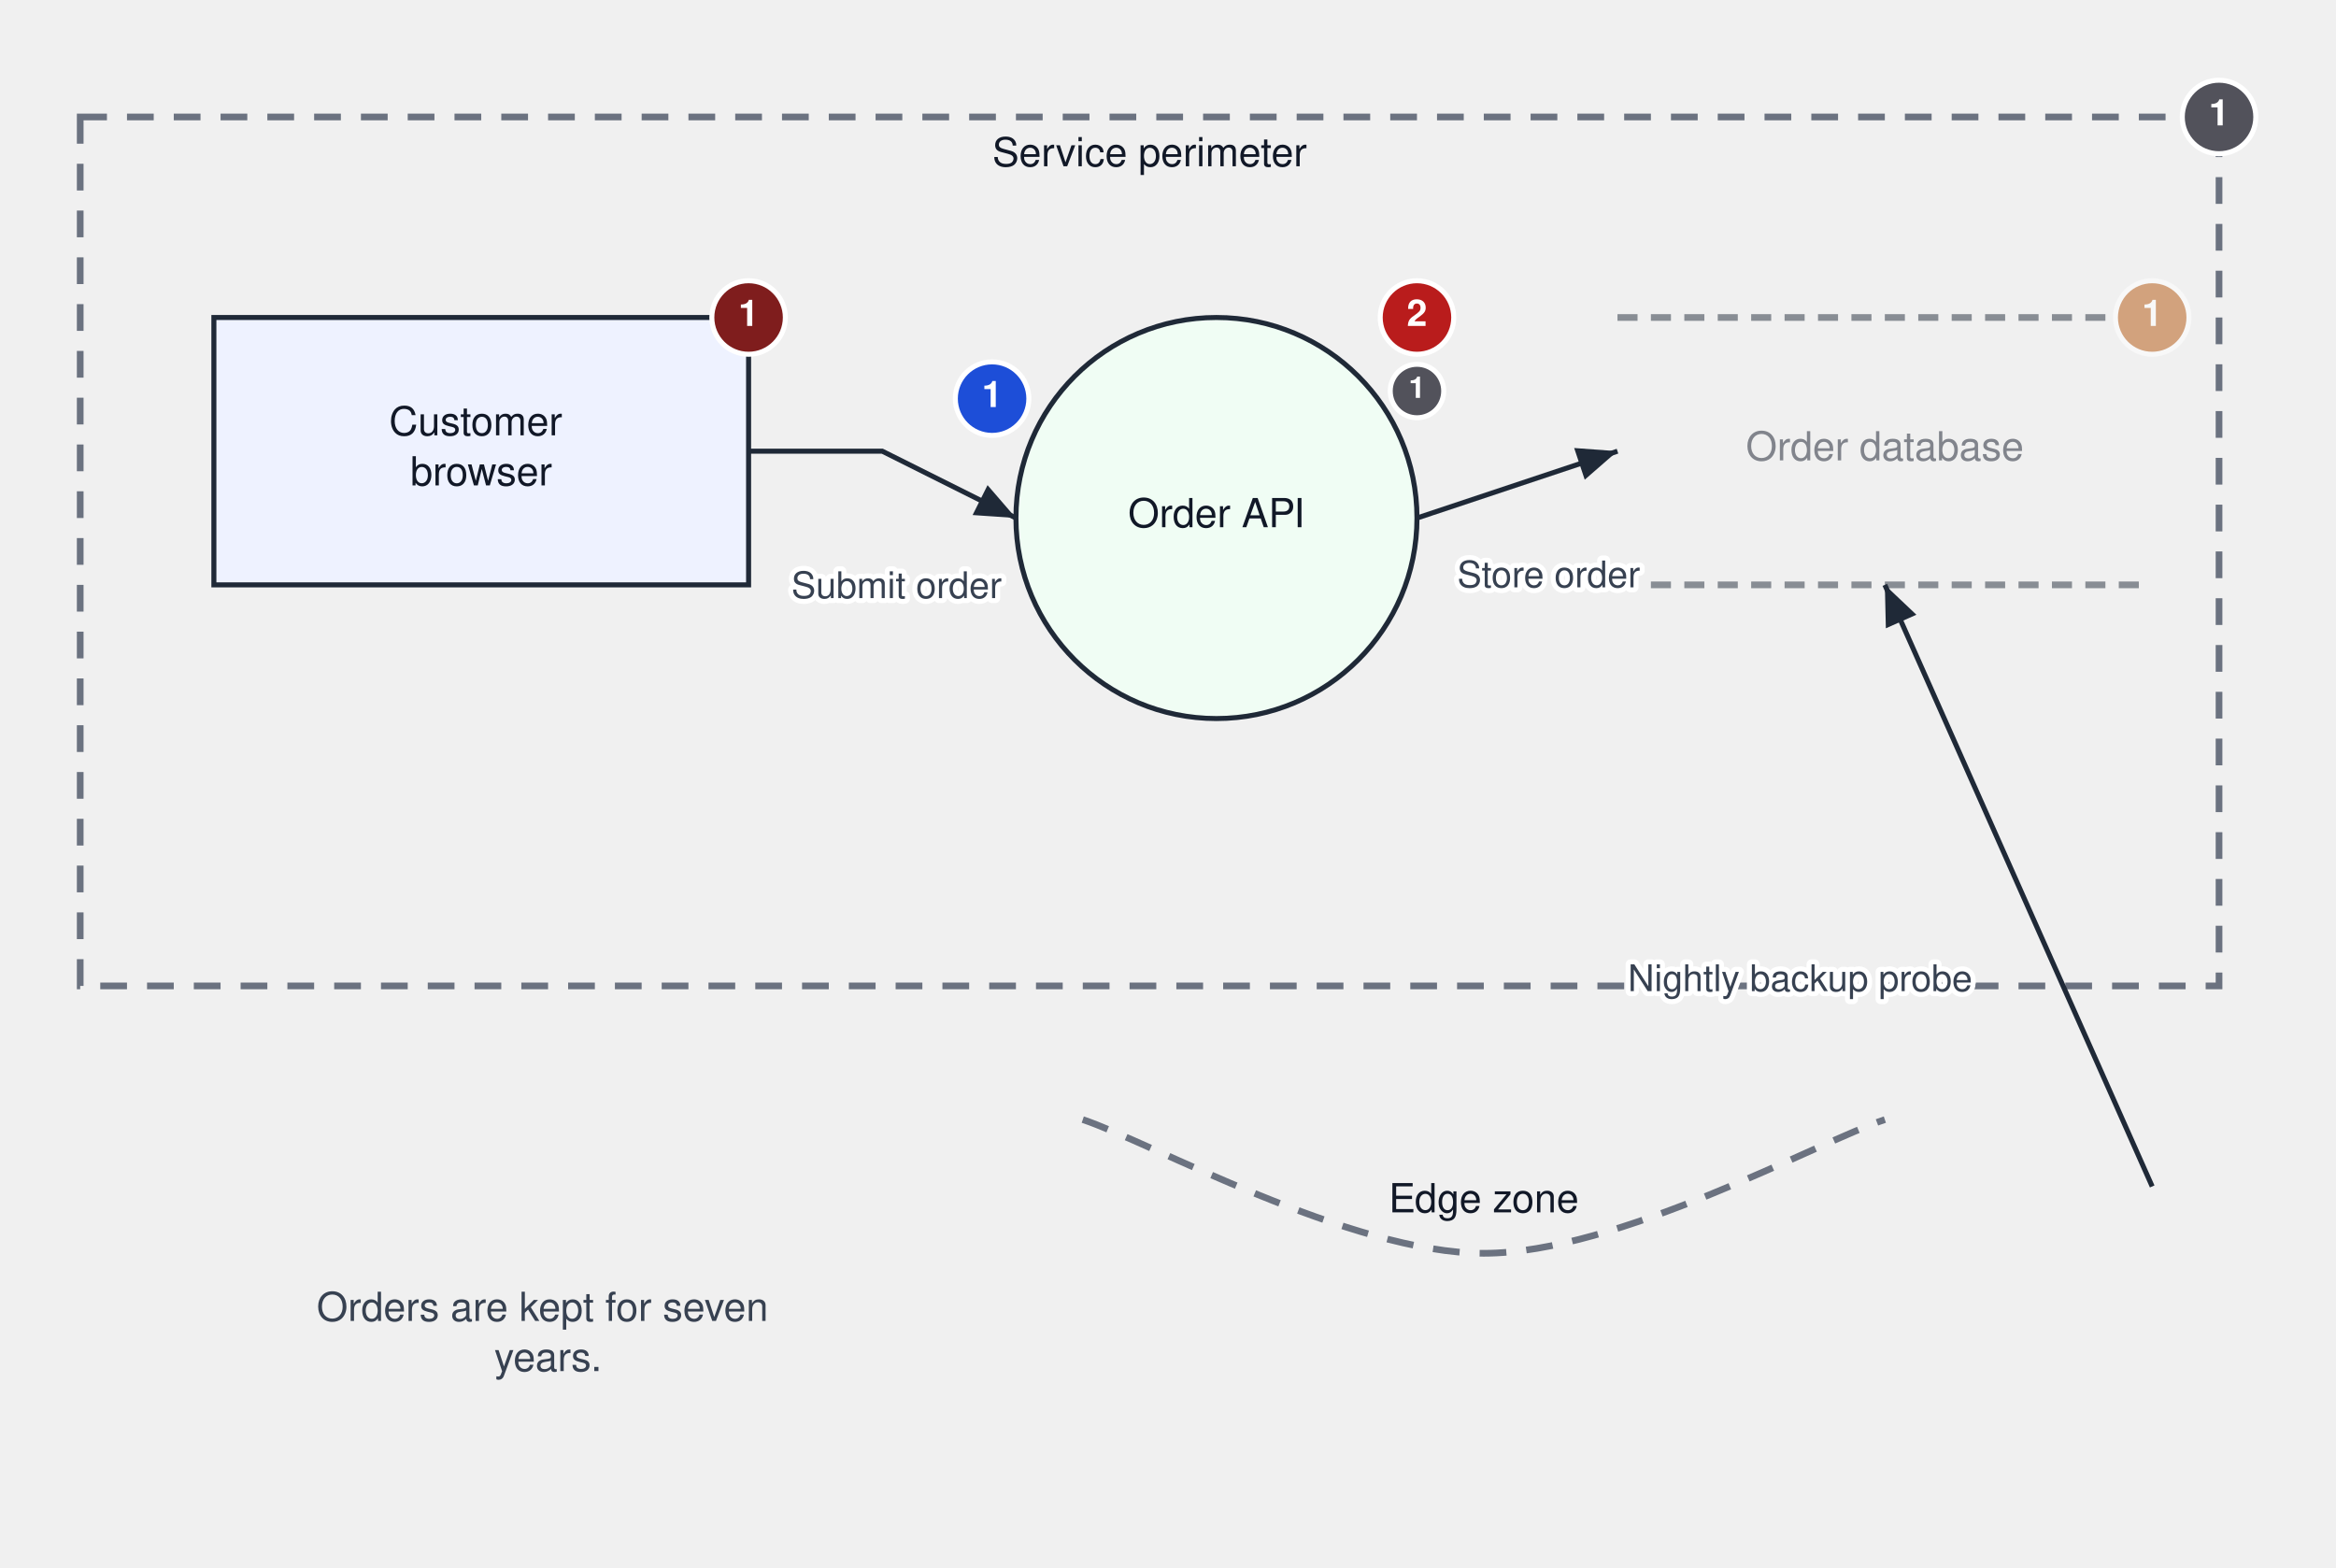
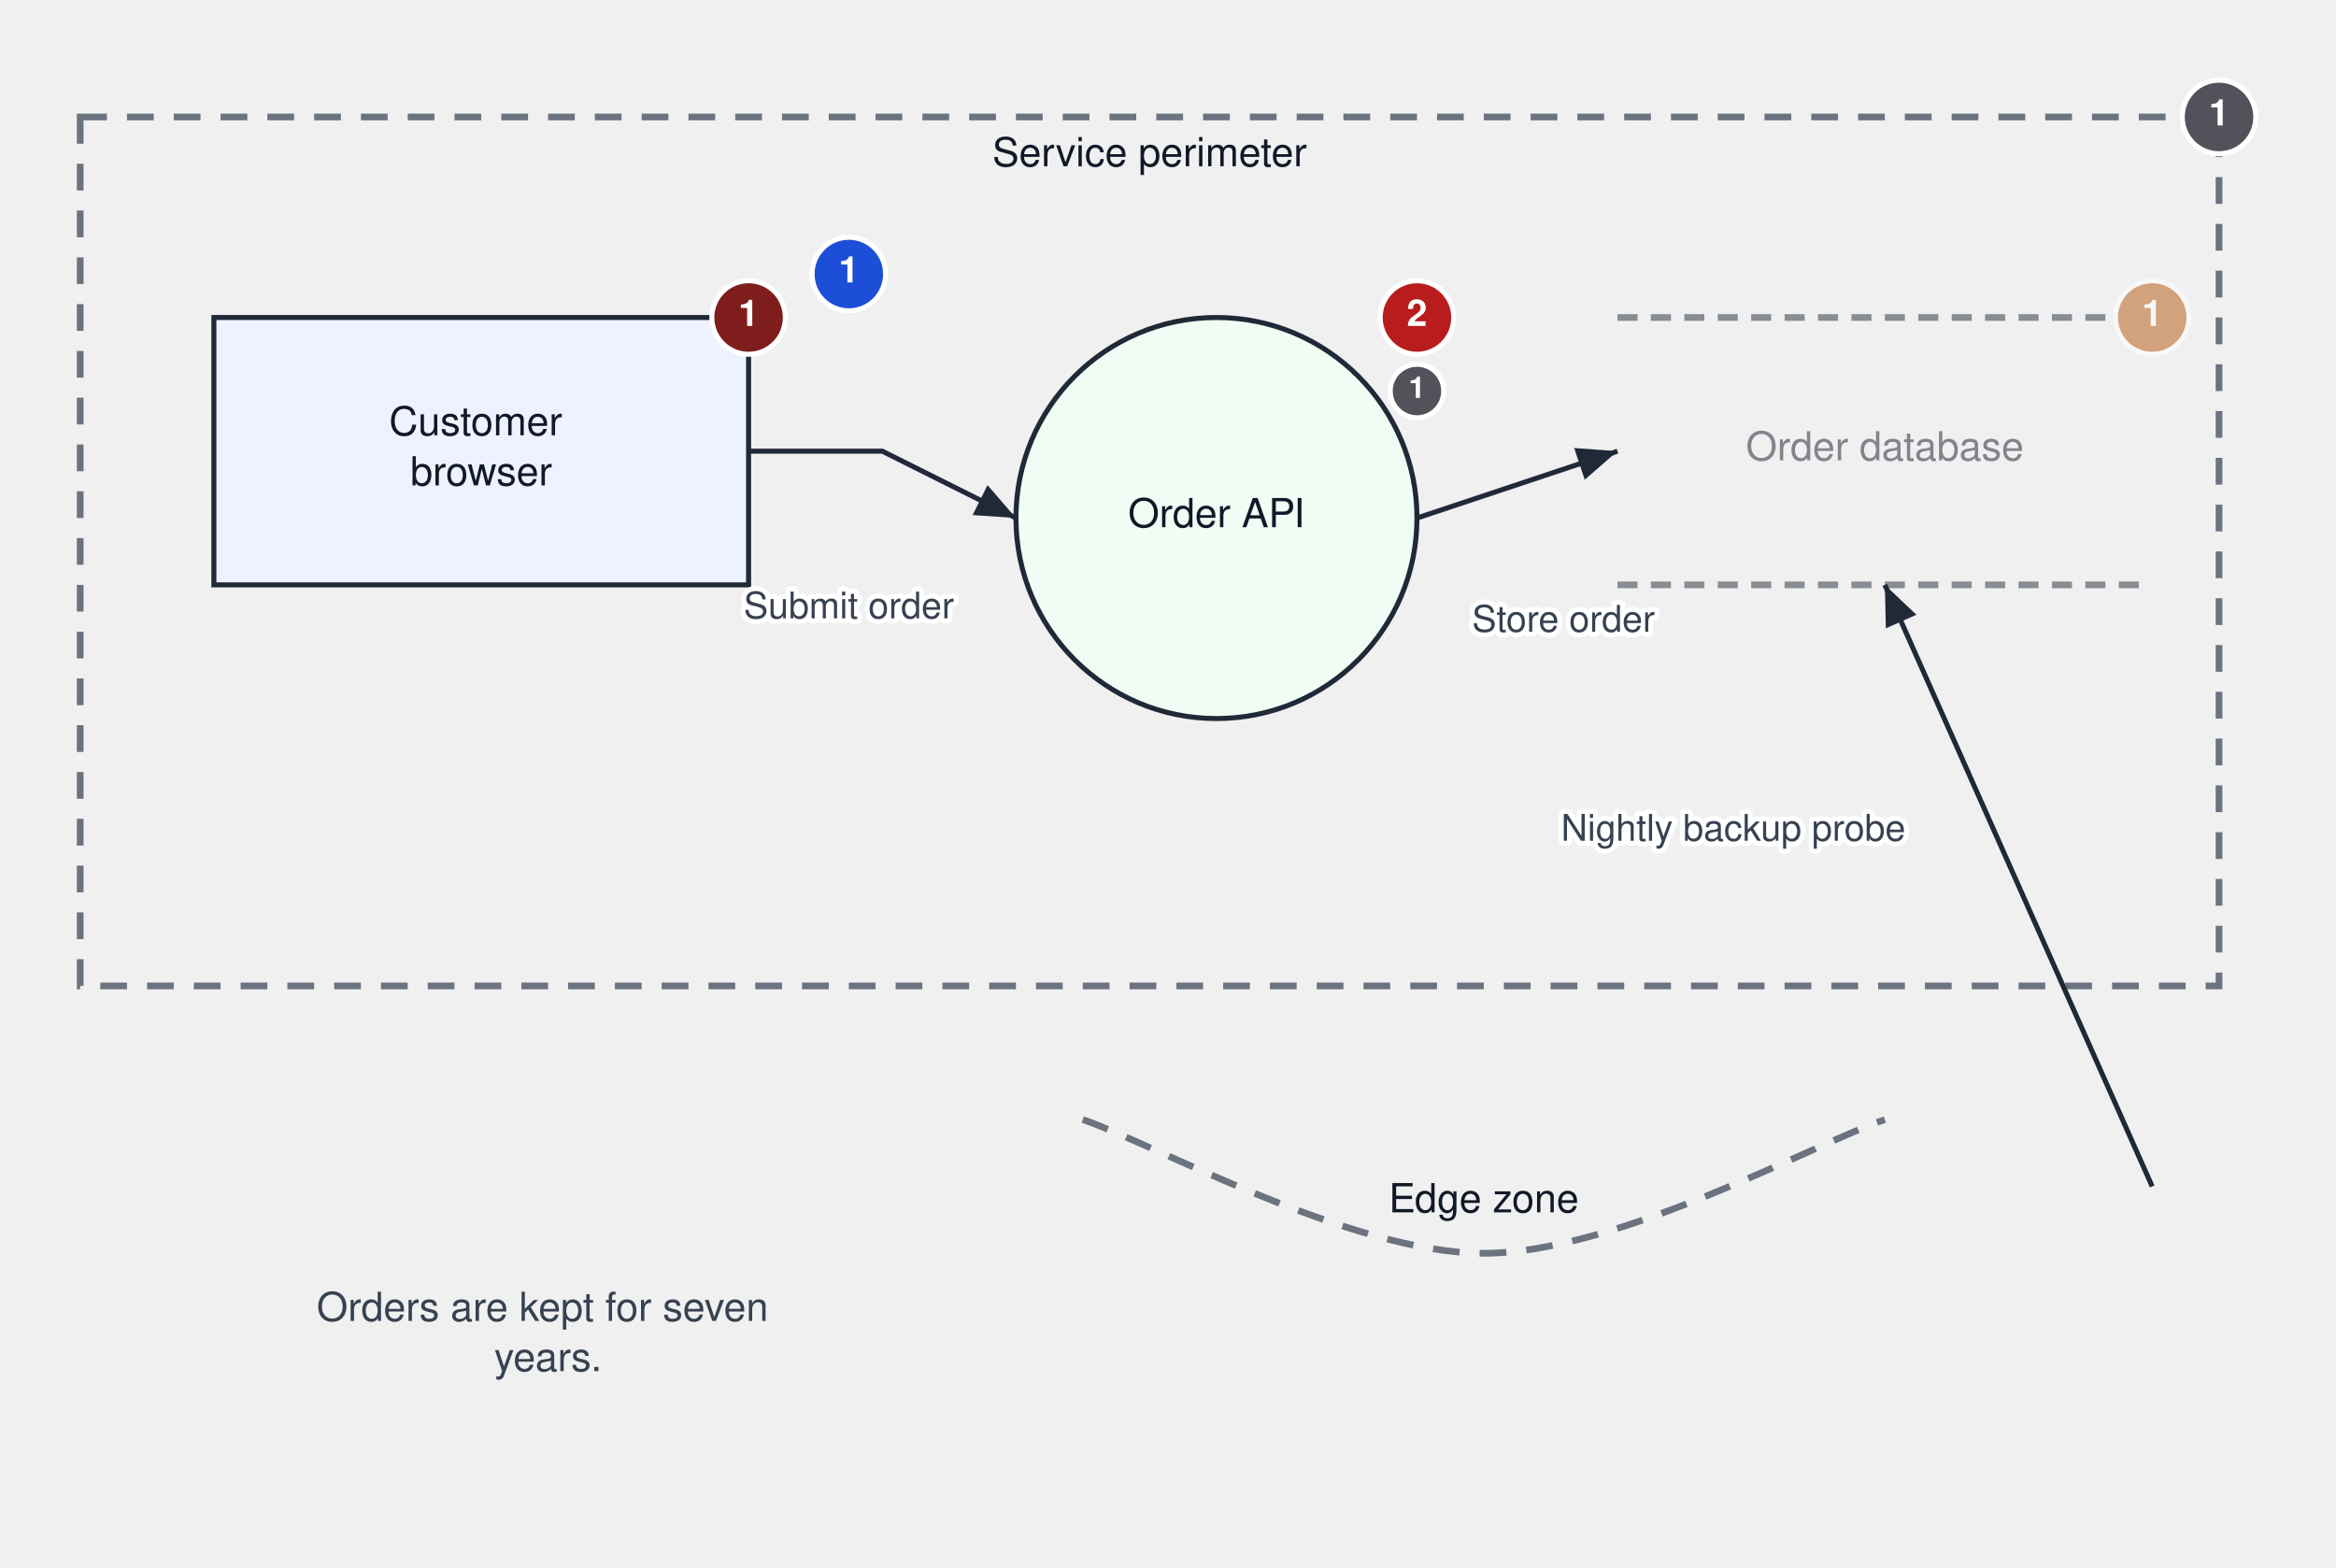
<svg xmlns="http://www.w3.org/2000/svg" viewBox="-24 -35 699 469">
  <style>.pn-element {
  font-family: 'Helvetica Neue', Helvetica, Arial, sans-serif;
}
.pn-shape {
  fill: #ffffff;
  stroke: #1f2937;
  stroke-width: 1.5;
}
.pn-actor {
  fill: #eef2ff;
}
.pn-process {
  fill: #f0fdf4;
}
.pn-store {
  fill: none;
  stroke-width: 2;
}
.pn-boundary-box,
.pn-boundary-curve {
  fill: none;
  stroke: #6b7280;
  stroke-width: 2;
  stroke-dasharray: 8 6;
}
.pn-out-of-scope {
  opacity: 0.5;
}
.pn-out-of-scope .pn-shape {
  stroke-dasharray: 6 4;
}
.pn-label {
  fill: #111827;
  font-size: 12px;
  font-weight: 500;
  text-anchor: middle;
  dominant-baseline: central;
}
.pn-note {
  fill: #374151;
  font-size: 12px;
  text-anchor: middle;
  dominant-baseline: central;
}
.pn-flow {
  fill: none;
}
.pn-flow-arrow {
  fill: #1f2937;
  stroke: none;
}
.pn-flow-label {
  fill: #374151;
  font-size: 11px;
  text-anchor: middle;
  dominant-baseline: central;
  paint-order: stroke;
  stroke: #ffffff;
  stroke-width: 3;
  stroke-linejoin: round;
}
.pn-badge {
  stroke: #ffffff;
  stroke-width: 1.5;
}
.pn-badge-count {
  fill: #ffffff;
  stroke: none;
  font-weight: 600;
  text-anchor: middle;
  dominant-baseline: central;
}
.pn-badge-primary .pn-badge-count {
  font-size: 11px;
}
.pn-badge-secondary .pn-badge-count {
  font-size: 9px;
}
.pn-tone-critical {
  fill: #7f1d1d;
}
.pn-tone-high {
  fill: #b91c1c;
}
.pn-tone-medium {
  fill: #b45309;
}
.pn-tone-low {
  fill: #1d4ed8;
}
.pn-tone-neutral {
  fill: #52525b;
}
</style>
  <g transform="translate(0, 0)">
    <g class="pn-element">
      <rect class="pn-shape pn-boundary-box" width="640" height="260" />
      <text class="pn-label" x="320" y="12">
        <tspan x="320" dy="0">Service perimeter</tspan>
      </text>
      <g class="pn-badge" transform="translate(640, 0)">
        <g class="pn-badge-primary">
          <circle class="pn-tone-neutral" r="11" />
          <text class="pn-badge-count">1</text>
        </g>
      </g>
    </g>
  </g>
  <g transform="translate(298, 298)">
    <g class="pn-element">
      <path class="pn-shape pn-boundary-curve" d="M 2 2 C 22 8.667 82 42 122 42 C 162 42 222 8.667 242 2" />
      <text class="pn-label" x="122" y="27">
        <tspan x="122" dy="0">Edge zone</tspan>
      </text>
    </g>
  </g>
  <g transform="translate(40, 60)">
    <g class="pn-element">
      <rect class="pn-shape pn-actor" width="160" height="80" />
      <text class="pn-label" x="80" y="32.5">
        <tspan x="80" dy="0">Customer</tspan>
        <tspan x="80" dy="15">browser</tspan>
      </text>
      <g class="pn-badge" transform="translate(160, 0)">
        <g class="pn-badge-primary">
          <circle class="pn-tone-critical" r="11" />
          <text class="pn-badge-count">1</text>
        </g>
      </g>
    </g>
  </g>
  <g transform="translate(280, 60)">
    <g class="pn-element">
      <circle class="pn-shape pn-process" cx="60" cy="60" r="60" />
      <text class="pn-label" x="60" y="60">
        <tspan x="60" dy="0">Order API</tspan>
      </text>
      <g class="pn-badge" transform="translate(120, 0)">
        <g class="pn-badge-primary">
          <circle class="pn-tone-high" r="11" />
          <text class="pn-badge-count">2</text>
        </g>
        <g class="pn-badge-secondary" transform="translate(0, 22)">
          <circle class="pn-tone-neutral" r="8" />
          <text class="pn-badge-count">1</text>
        </g>
      </g>
    </g>
  </g>
  <g transform="translate(460, 60)">
    <g class="pn-element pn-out-of-scope">
      <line class="pn-shape pn-store" x1="0" y1="0" x2="160" y2="0" />
      <line class="pn-shape pn-store" x1="0" y1="80" x2="160" y2="80" />
      <text class="pn-label" x="80" y="40">
        <tspan x="80" dy="0">Order database</tspan>
      </text>
      <g class="pn-badge" transform="translate(160, 0)">
        <g class="pn-badge-primary">
          <circle class="pn-tone-medium" r="11" />
          <text class="pn-badge-count">1</text>
        </g>
      </g>
    </g>
  </g>
  <g transform="translate(40, 320)">
    <g class="pn-element">
      <text class="pn-note" x="100" y="37.5">
        <tspan x="100" dy="0">Orders are kept for seven</tspan>
        <tspan x="100" dy="15">years.</tspan>
      </text>
    </g>
  </g>
  <g class="pn-element">
    <path class="pn-shape pn-flow" d="M 200 100 L 240 100 L 280 120" />
    <path class="pn-flow-arrow" d="M 280 120 L 267.031 119.106 L 271.503 110.161 Z" />
-     <text class="pn-flow-label" x="244.279" y="141.442">
-       <tspan x="244.279" dy="0">Submit order</tspan>
+     <text class="pn-flow-label" x="230" y="147.5">
+       <tspan x="230" dy="0">Submit order</tspan>
    </text>
-     <g class="pn-badge" transform="translate(272.861, 84.278)">
+     <g class="pn-badge" transform="translate(230, 47)">
      <g class="pn-badge-primary">
        <circle class="pn-tone-low" r="11" />
        <text class="pn-badge-count">1</text>
      </g>
    </g>
  </g>
  <g class="pn-element">
    <path class="pn-shape pn-flow" d="M 400 120 L 460 100" />
    <path class="pn-flow-arrow" d="M 460 100 L 450.197 108.538 L 447.035 99.051 Z" />
-     <text class="pn-flow-label" x="439.405" y="138.214">
-       <tspan x="439.405" dy="0">Store order</tspan>
+     <text class="pn-flow-label" x="443.832" y="151.496">
+       <tspan x="443.832" dy="0">Store order</tspan>
    </text>
  </g>
  <g class="pn-element">
    <path class="pn-shape pn-flow" d="M 620 320 L 540 140" />
    <path class="pn-flow-arrow" d="M 540 140 L 549.443 148.935 L 540.305 152.996 Z" />
-     <text class="pn-flow-label" x="514.645" y="259.047">
-       <tspan x="514.645" dy="0">Nightly backup probe</tspan>
+     <text class="pn-flow-label" x="494.645" y="214.047">
+       <tspan x="494.645" dy="0">Nightly backup probe</tspan>
    </text>
  </g>
</svg>
